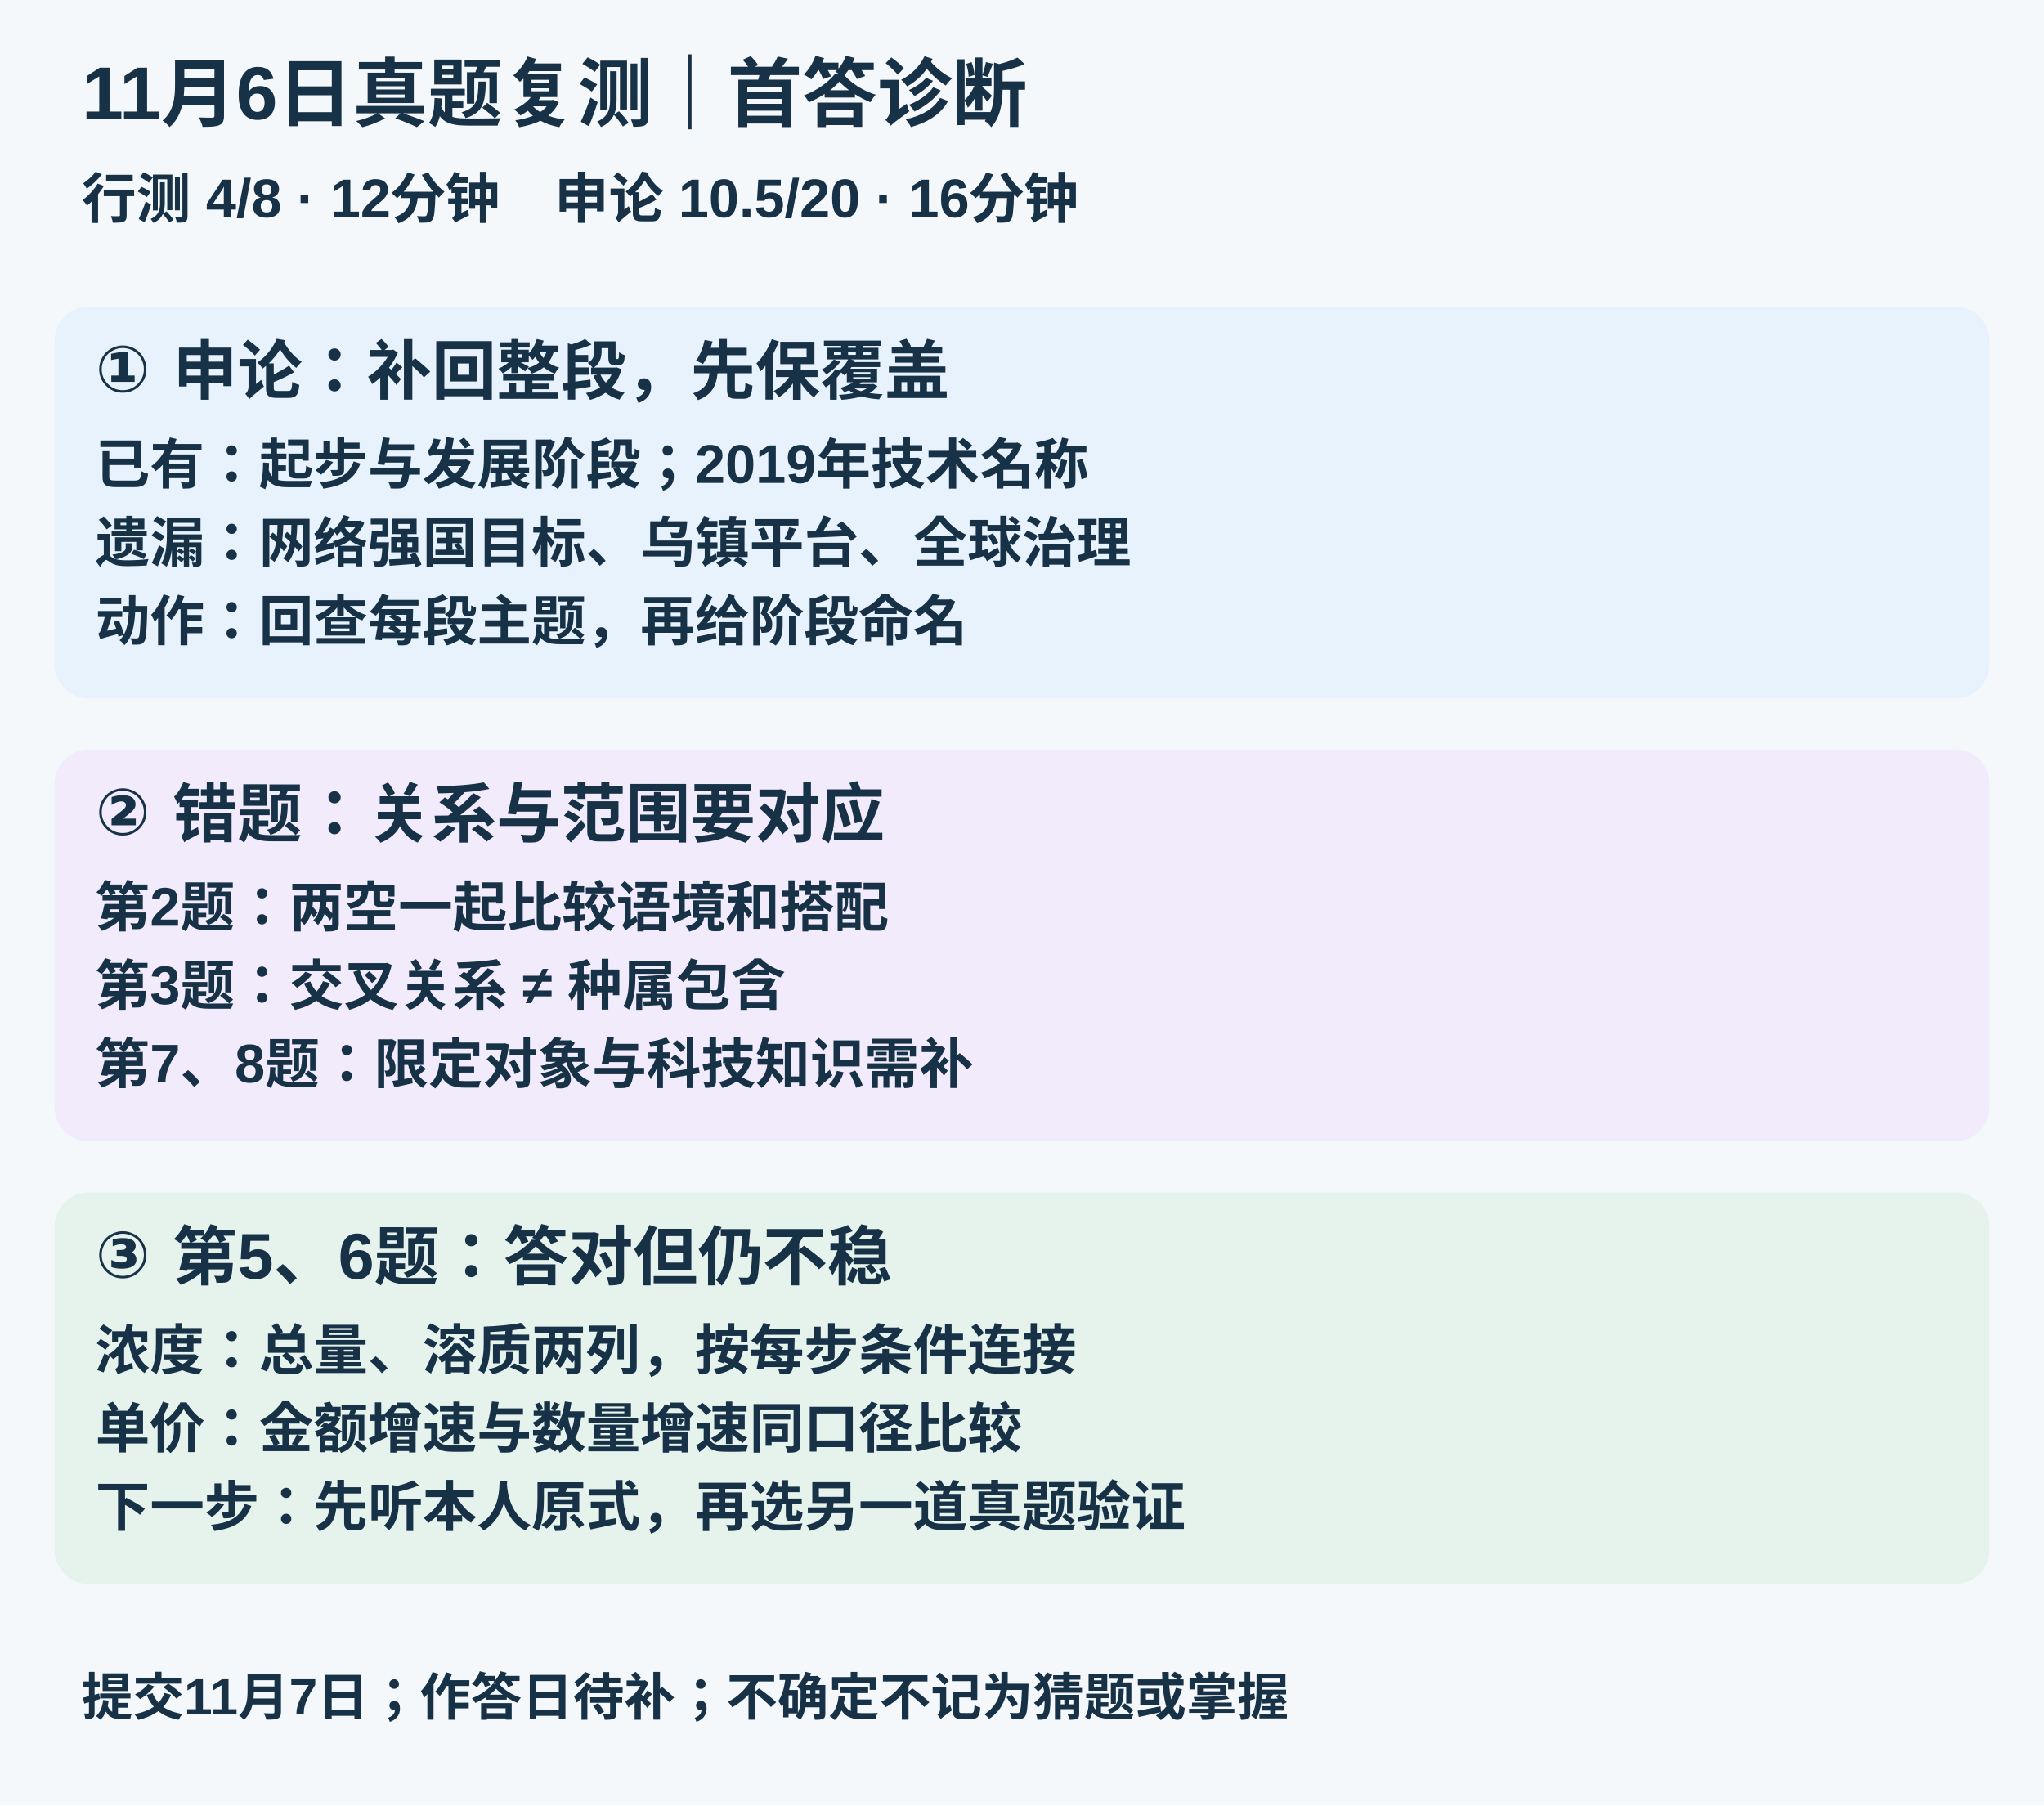
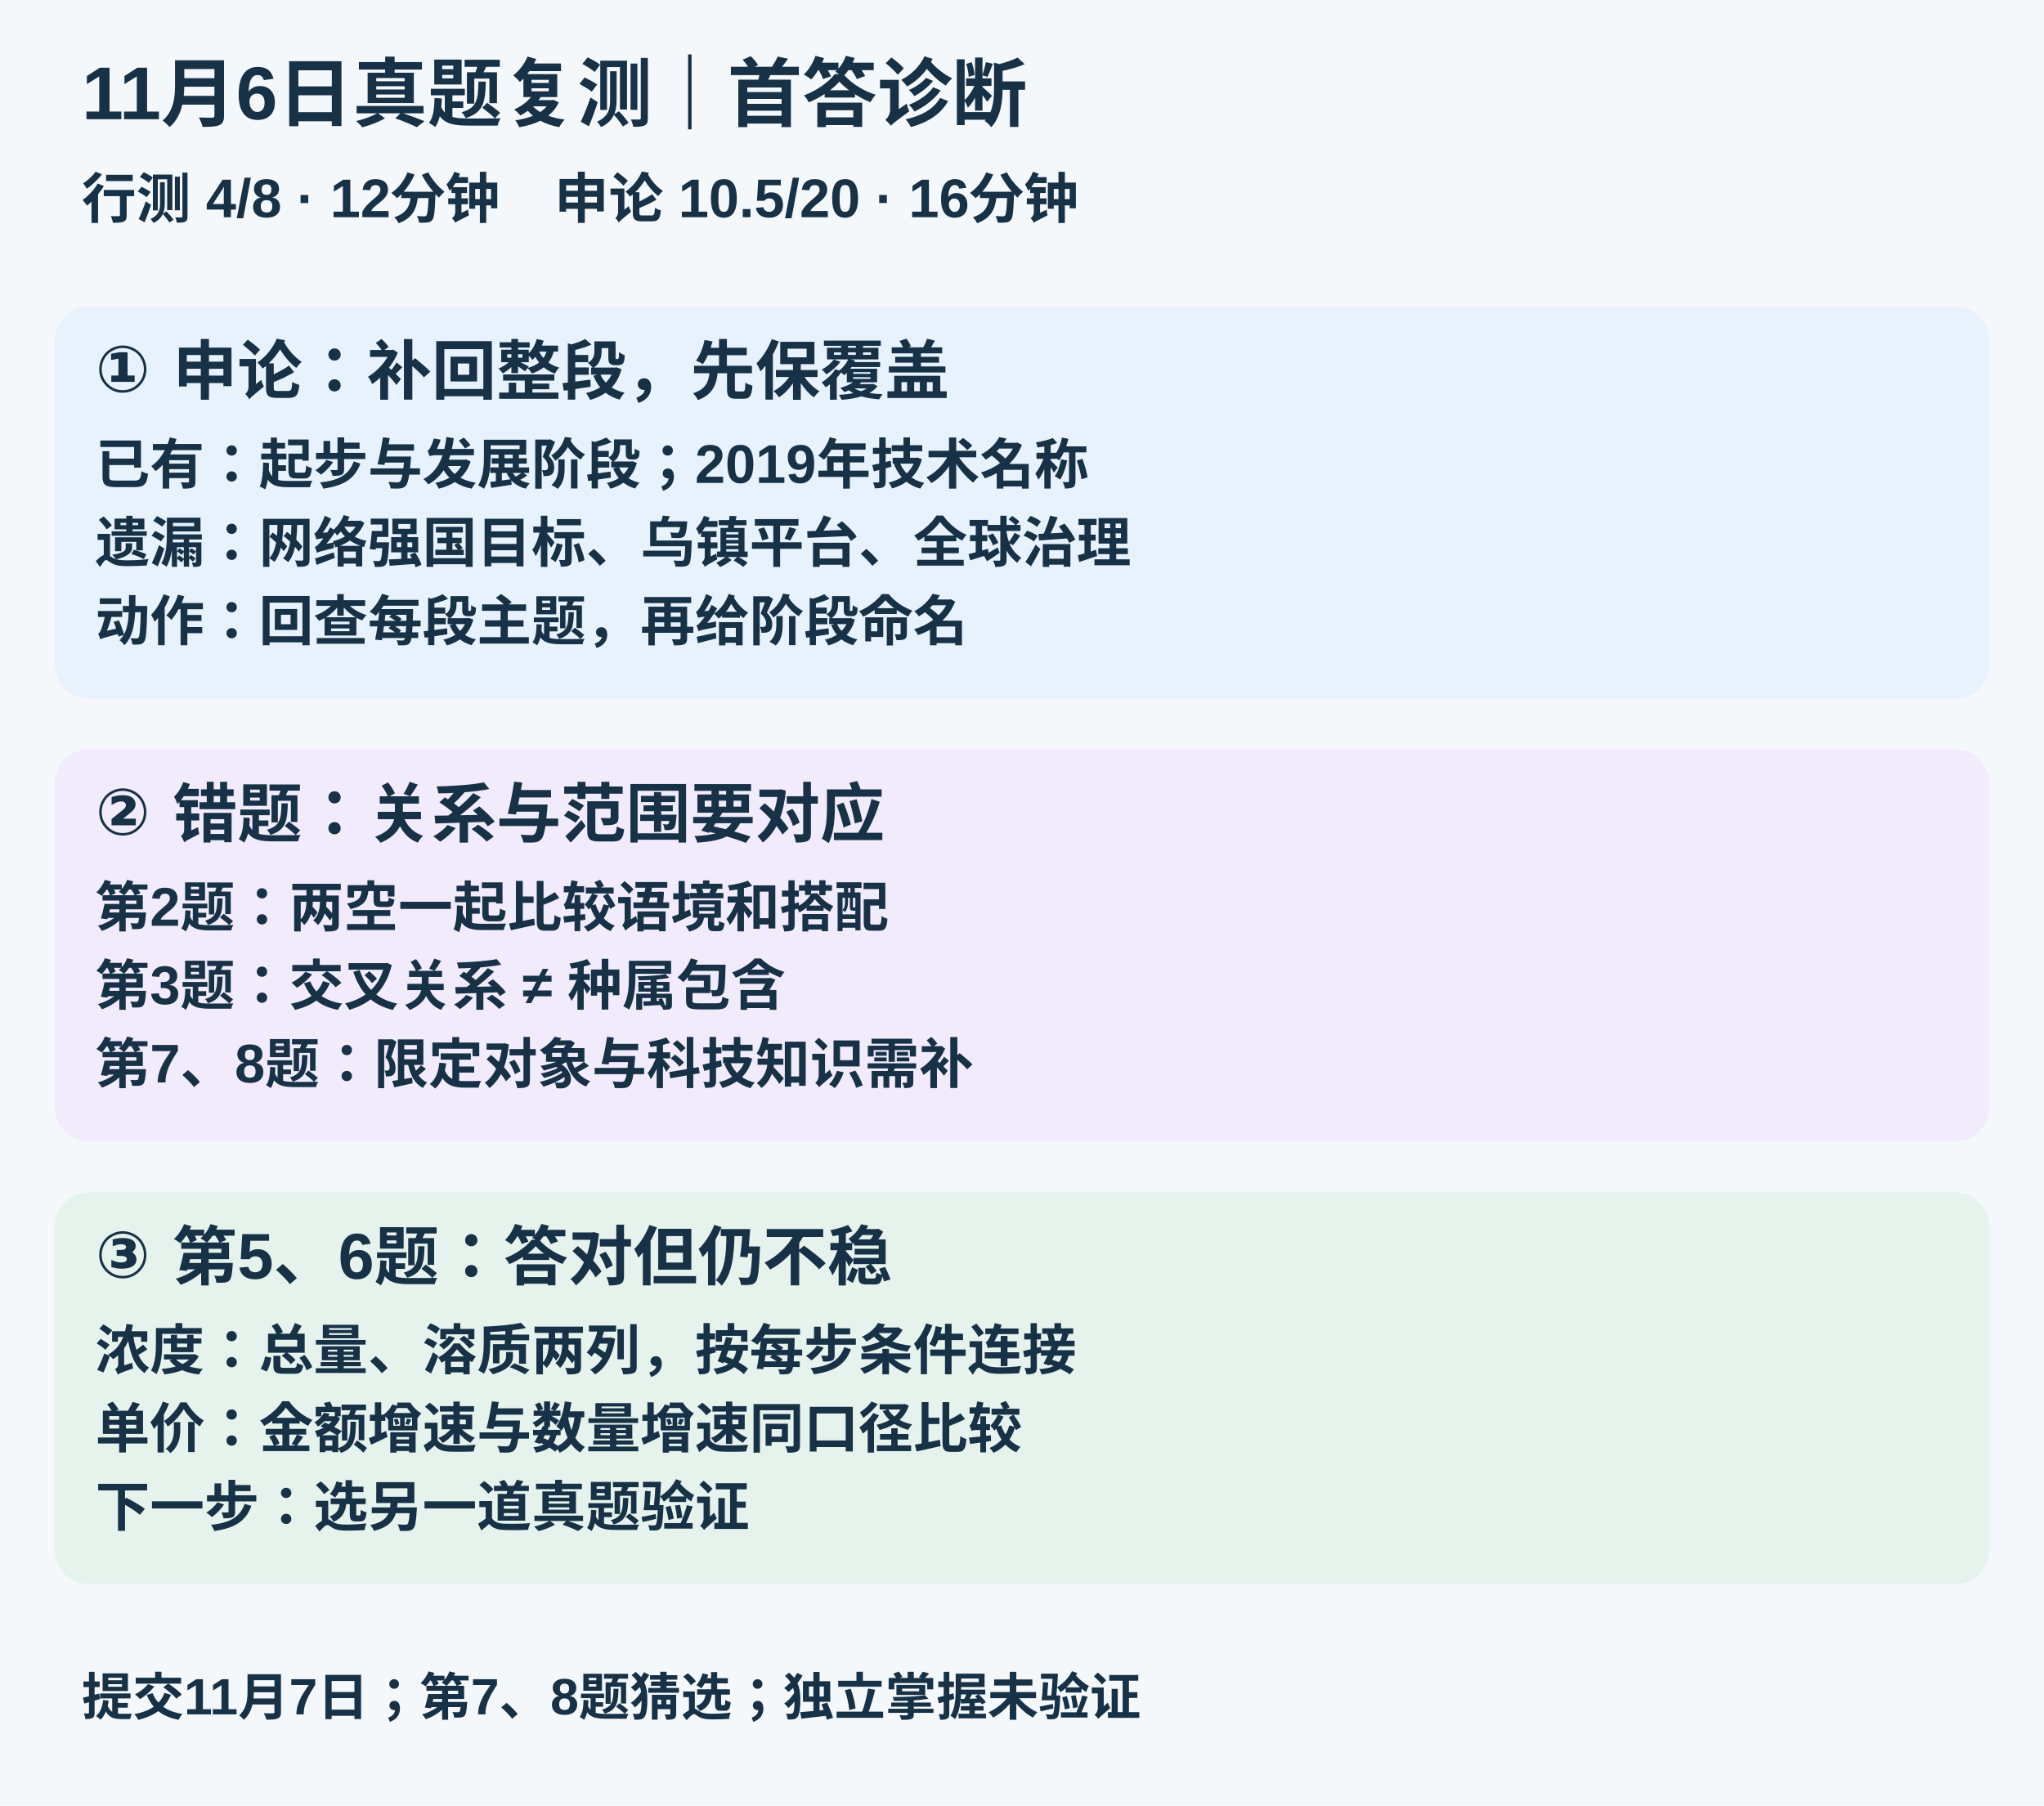
<svg xmlns="http://www.w3.org/2000/svg" id="quiz-figure" width="1200" height="1060" viewBox="0 0 1200 1060" role="img" aria-label="11月6日真题复测：原卷成绩、三项修复与状态边界">
  <style>text{font-family:Microsoft YaHei,Arial,sans-serif;fill:#173147;font-size:32px;font-weight:600}.title{font-size:44px;font-weight:800}.head{font-size:38px;font-weight:800}.small{font-size:30px}</style>
  <rect width="100%" height="100%" fill="#f5f8fb" />
  <text x="48" y="70" class="title">11月6日真题复测｜首答诊断</text>
  <text x="48" y="128" class="">行测 4/8 · 12分钟　申论 10.5/20 · 16分钟</text>
  <rect x="32" y="180" width="1136" height="230" rx="20" fill="#e7f2fc" />
  <text x="56" y="230" class="head">① 申论：补回整段，先保覆盖</text>
  <text x="56" y="284" class="">已有：起步与发展阶段；2019年技术名称</text>
  <text x="56" y="330" class="">遗漏：网络强国目标、乌镇平台、全球治理</text>
  <text x="56" y="376" class="">动作：回查每段主题，再给阶段命名</text>
  <rect x="32" y="440" width="1136" height="230" rx="20" fill="#f1ebfc" />
  <text x="56" y="490" class="head">② 错题：关系与范围要对应</text>
  <text x="56" y="544" class="">第2题：两空一起比较语境和搭配</text>
  <text x="56" y="590" class="">第3题：交叉关系 ≠ 种属包含</text>
  <text x="56" y="636" class="">第7、8题：限定对象与科技知识需补</text>
  <rect x="32" y="700" width="1136" height="230" rx="20" fill="#e6f3ed" />
  <text x="56" y="750" class="head">③ 第5、6题：答对但仍不稳</text>
  <text x="56" y="804" class="">浓度：总量、溶质两列，按每步条件连接</text>
  <text x="56" y="850" class="">单价：金额增速与数量增速同口径比较</text>
-   <text x="56" y="896" class="">下一步：先听本人原式，再选另一道真题验证</text>
-   <text x="48" y="1007" class="small">提交11月7日；作答日待补；不确定不记为猜题或掌握</text>
+   <text x="56" y="896" class="">下一步：选另一道真题验证</text>
+   <text x="48" y="1007" class="small">提交11月7日；第7、8题猜选；独立掌握未验证</text>
</svg>
